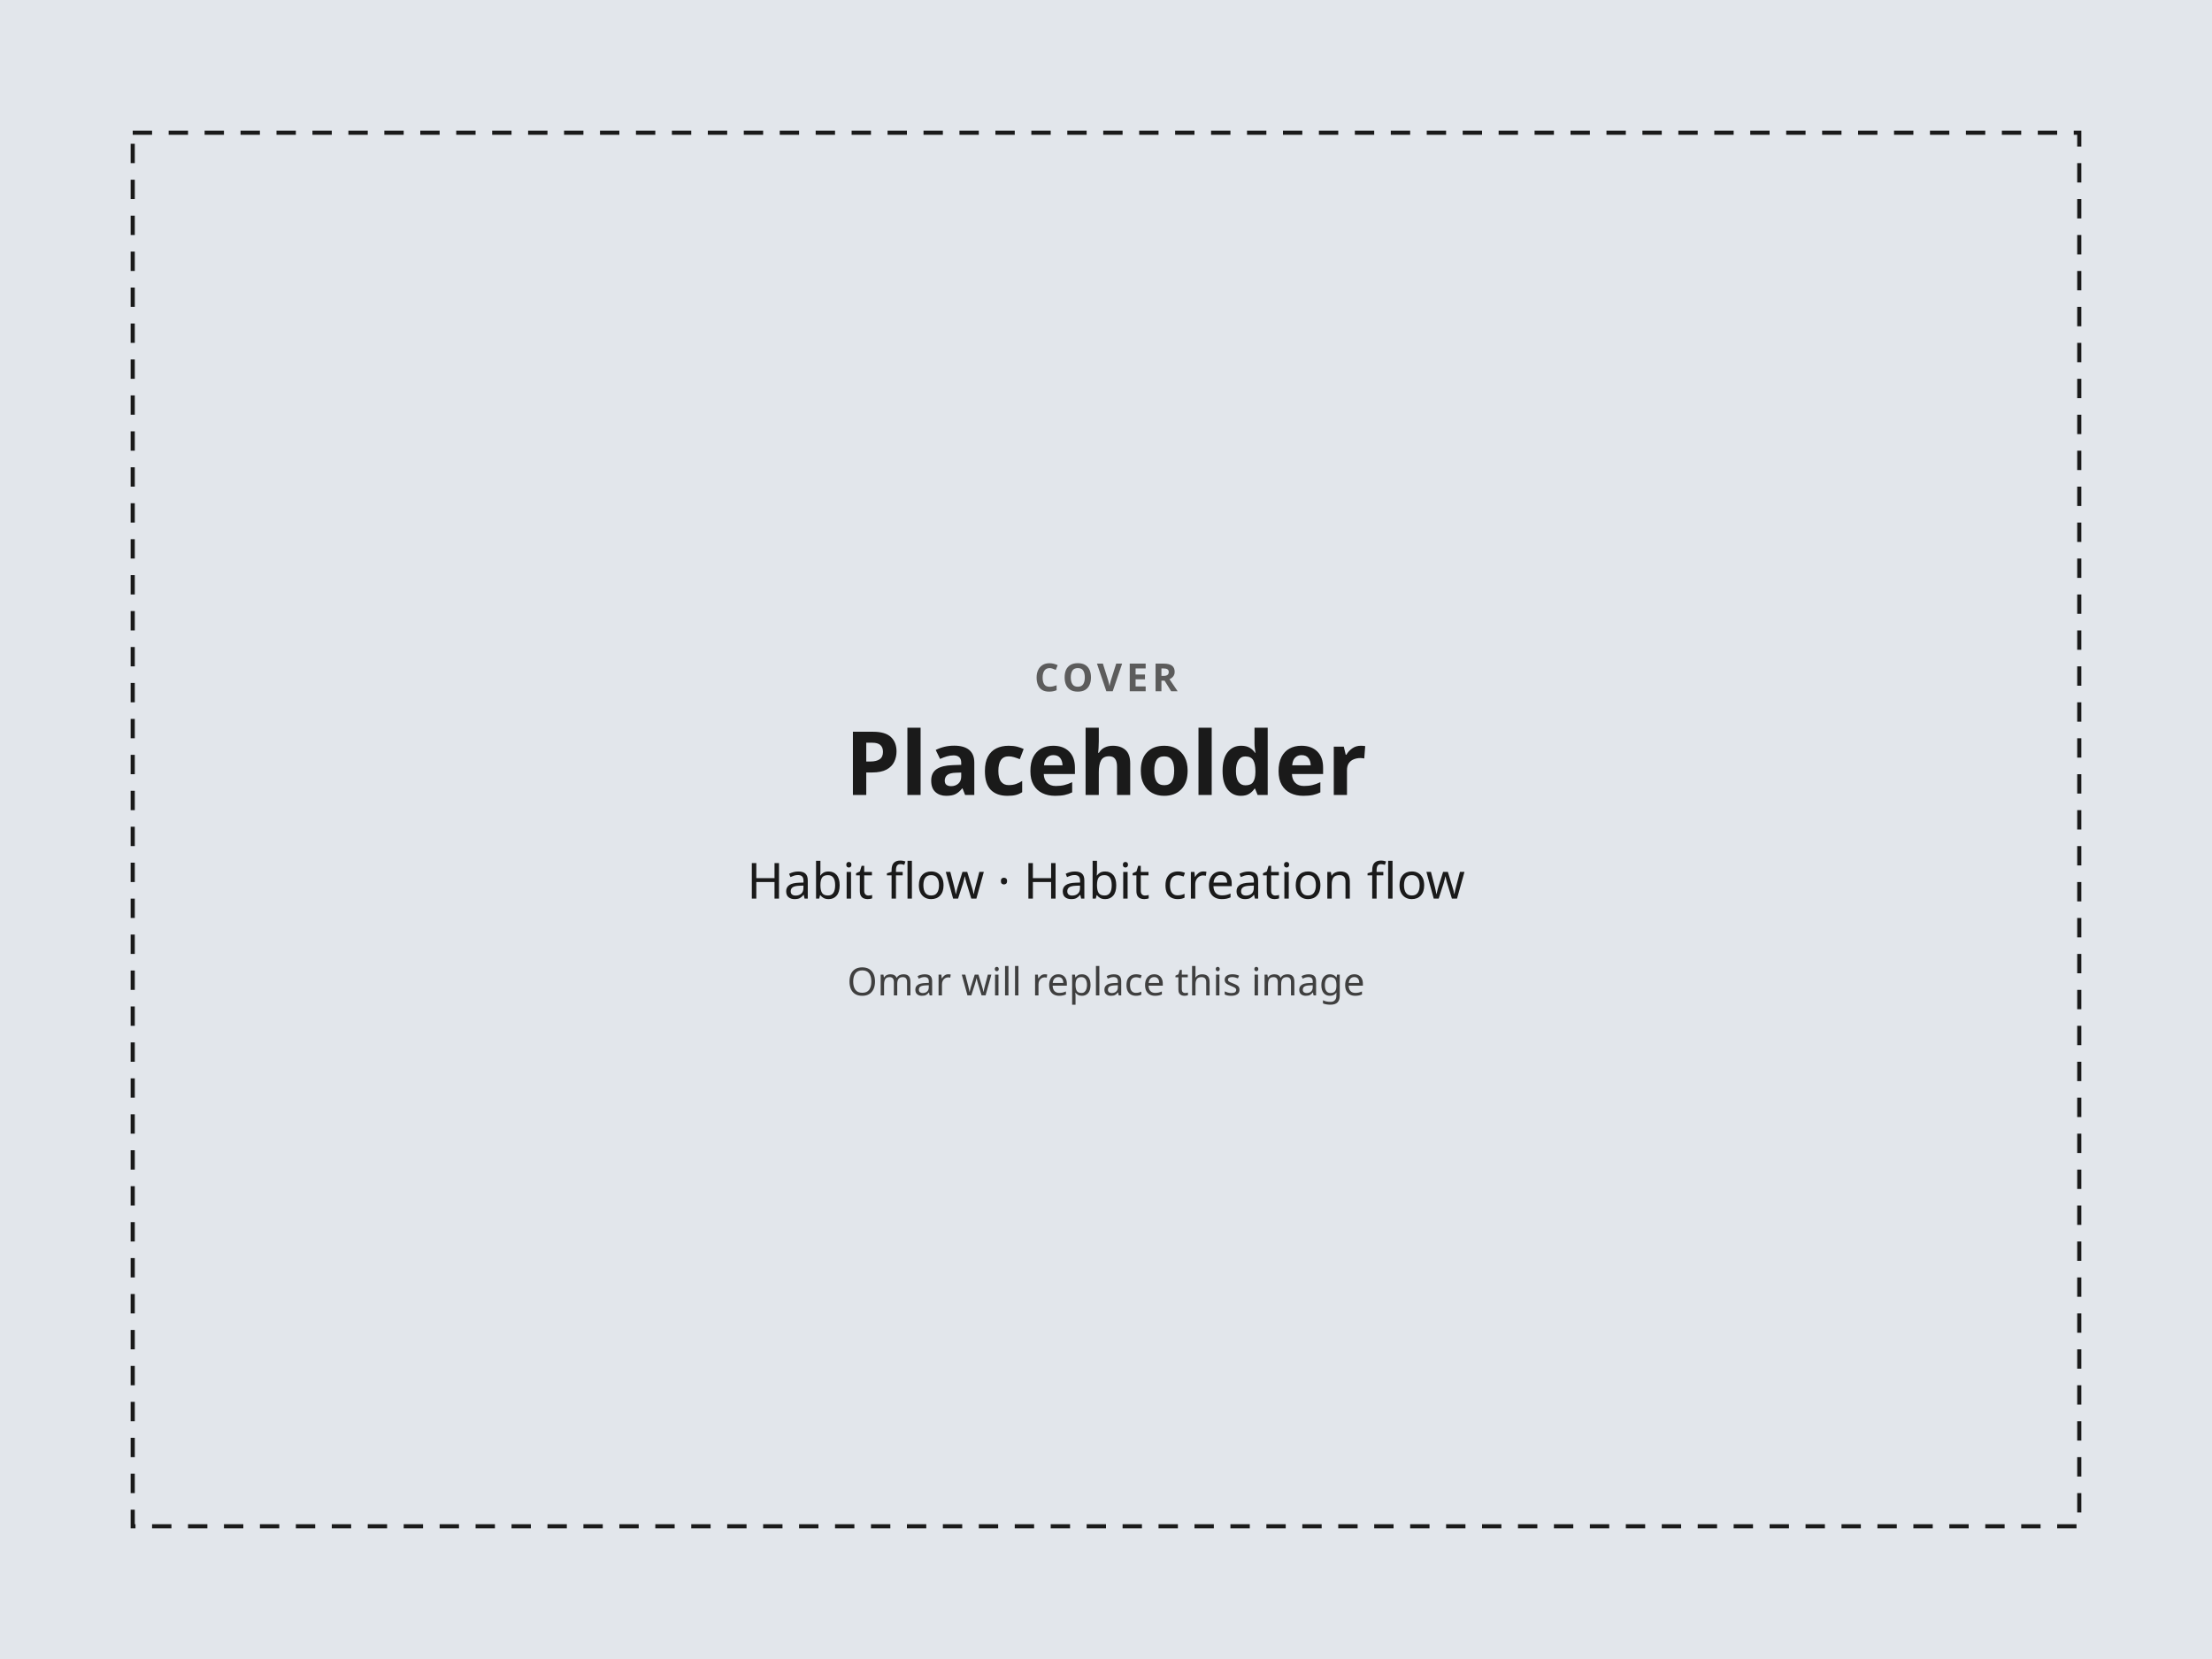
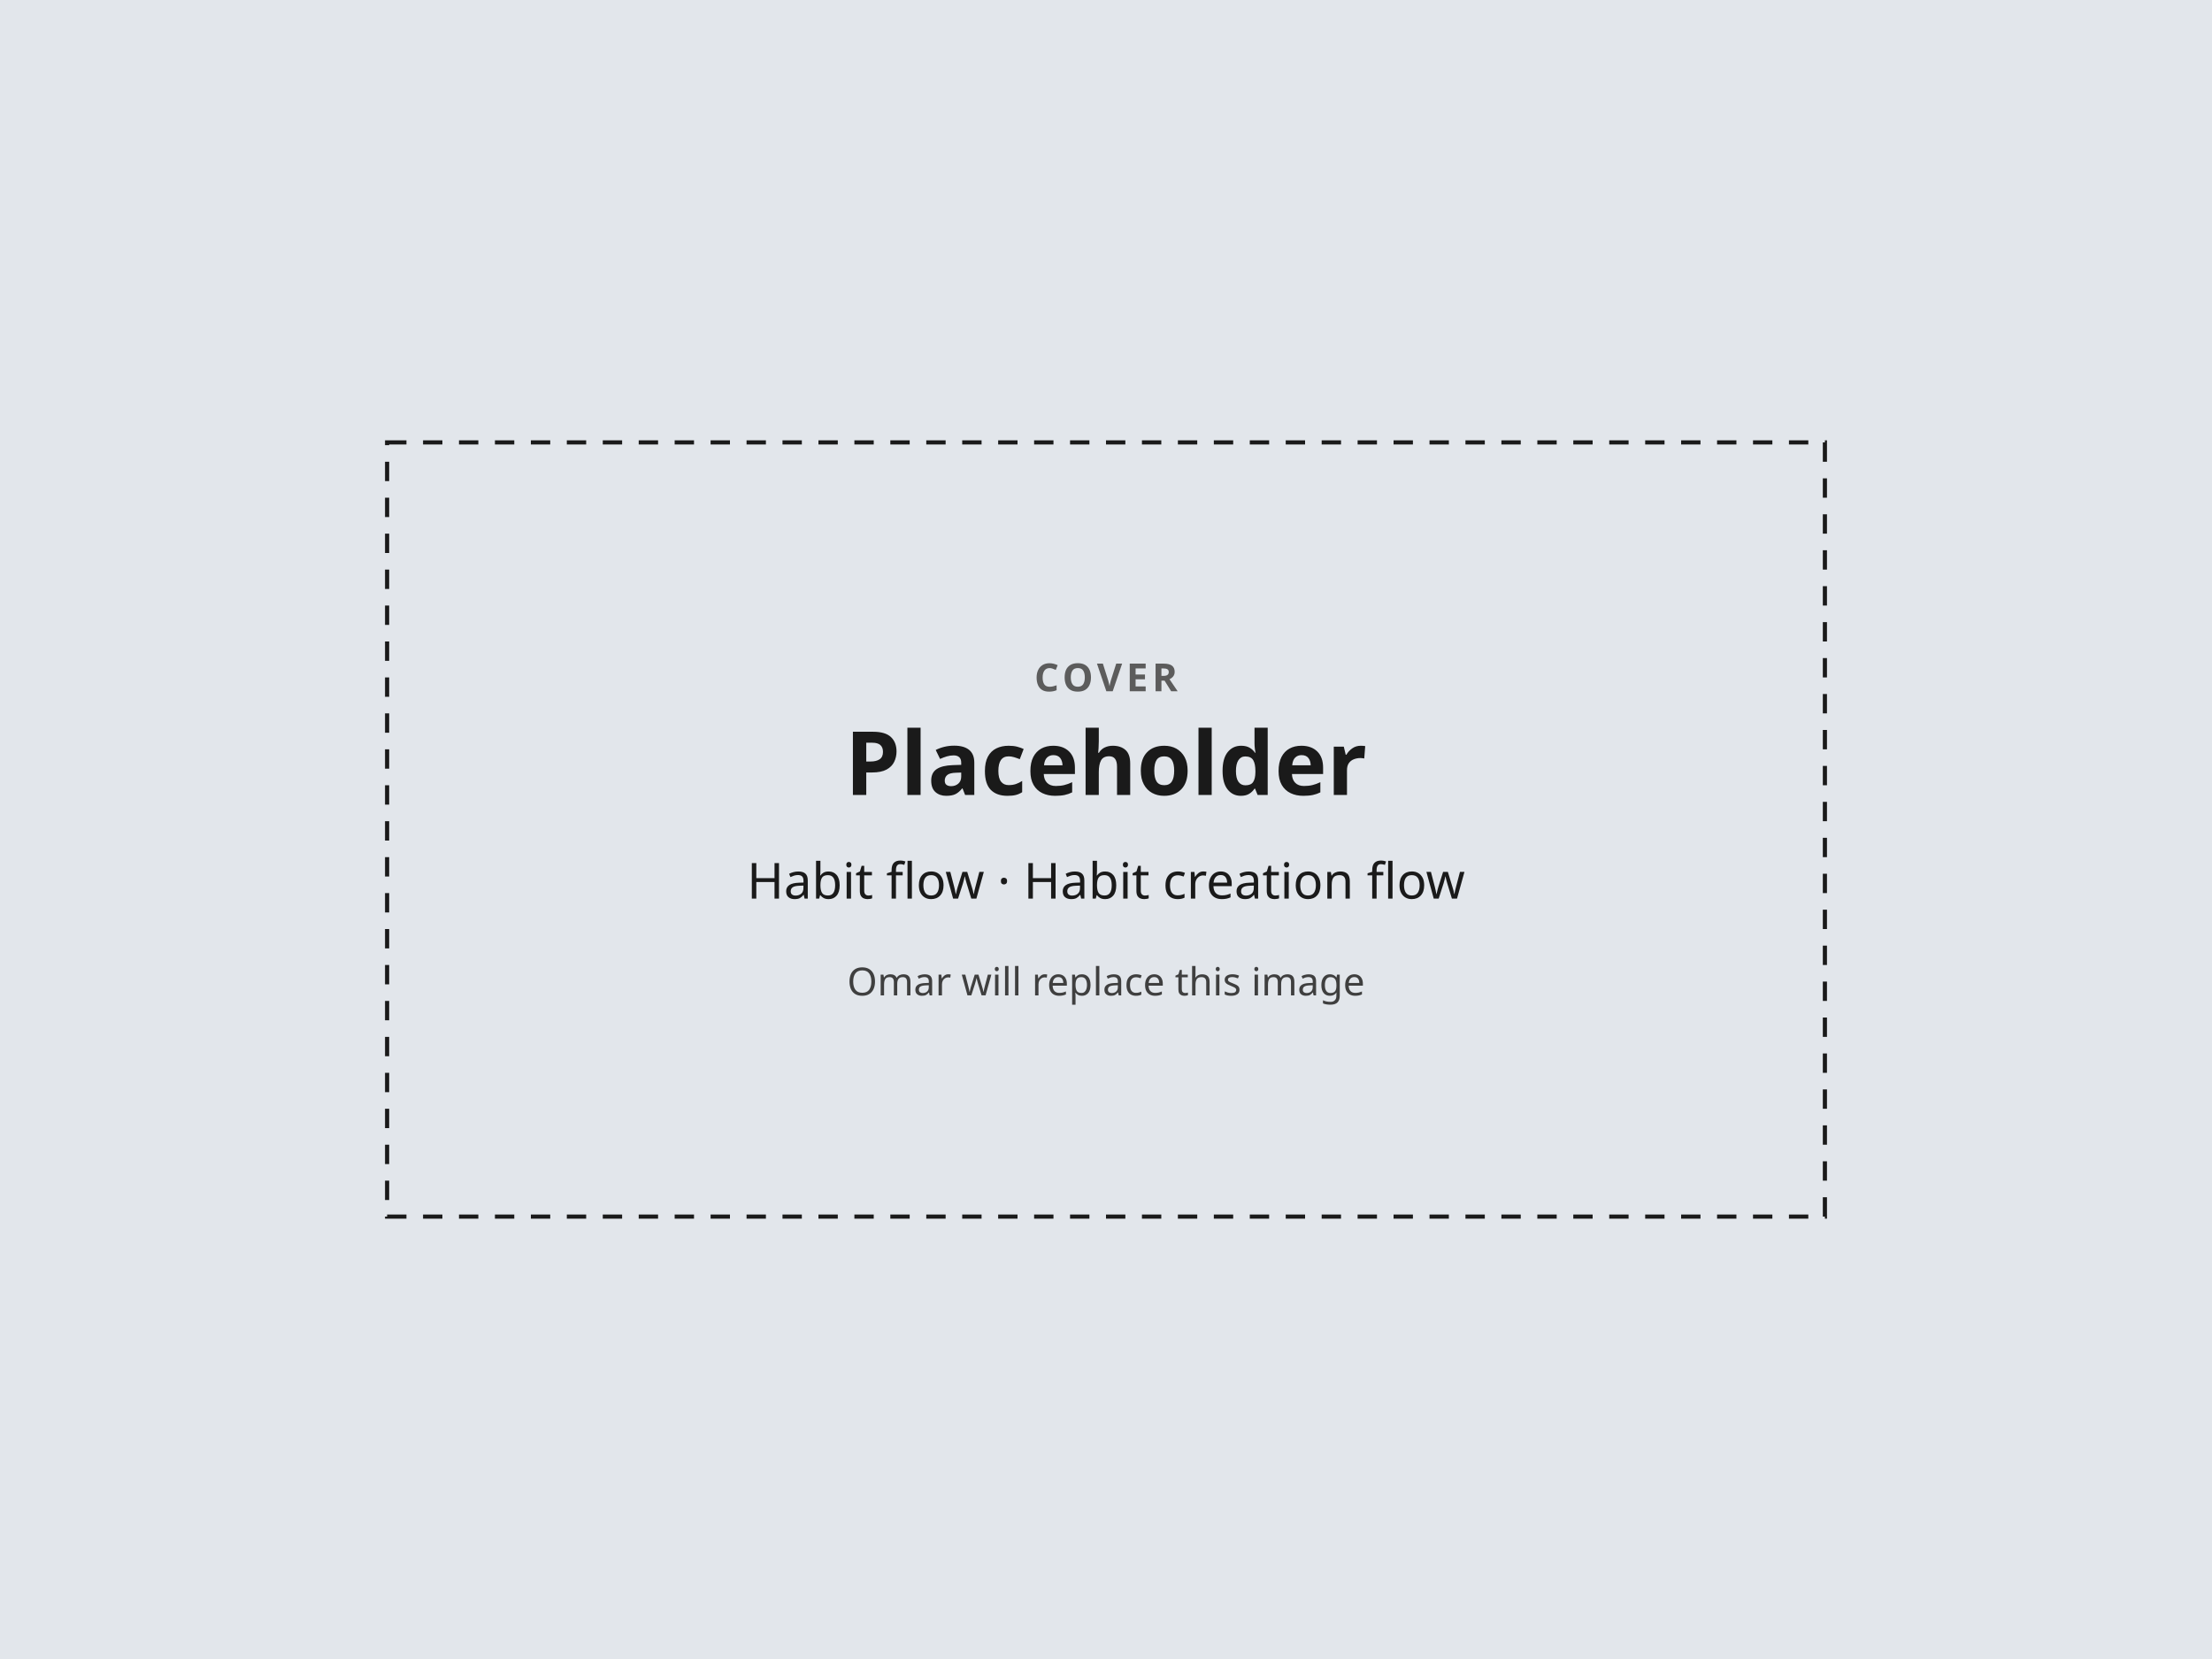
<svg xmlns="http://www.w3.org/2000/svg" width="1600" height="1200" viewBox="0 0 1600 1200" role="img" aria-label="Placeholder. Habit creation flow. Omar will replace this image.">
  <rect width="1600" height="1200" fill="#e2e6eb" />
-   <rect x="96" y="96" width="1408" height="1008" fill="none" stroke="#1a1a1a" stroke-width="3" stroke-dasharray="14 12" />
+   <rect x="280" y="320" width="1040" height="560" fill="none" stroke="#1a1a1a" stroke-width="3" stroke-dasharray="14 12" />
  <text x="800" y="500" text-anchor="middle" font-family="sans-serif" font-size="28" font-weight="600" letter-spacing="3" fill="#5c5c5c">COVER</text>
  <text x="800" y="575" text-anchor="middle" font-family="sans-serif" font-size="64" font-weight="700" fill="#1a1a1a">Placeholder</text>
  <text x="800" y="650" text-anchor="middle" font-family="sans-serif" font-size="36" fill="#1a1a1a">Habit flow · Habit creation flow</text>
  <text x="800" y="720" text-anchor="middle" font-family="sans-serif" font-size="28" fill="#3f3f3f">Omar will replace this image</text>
</svg>
